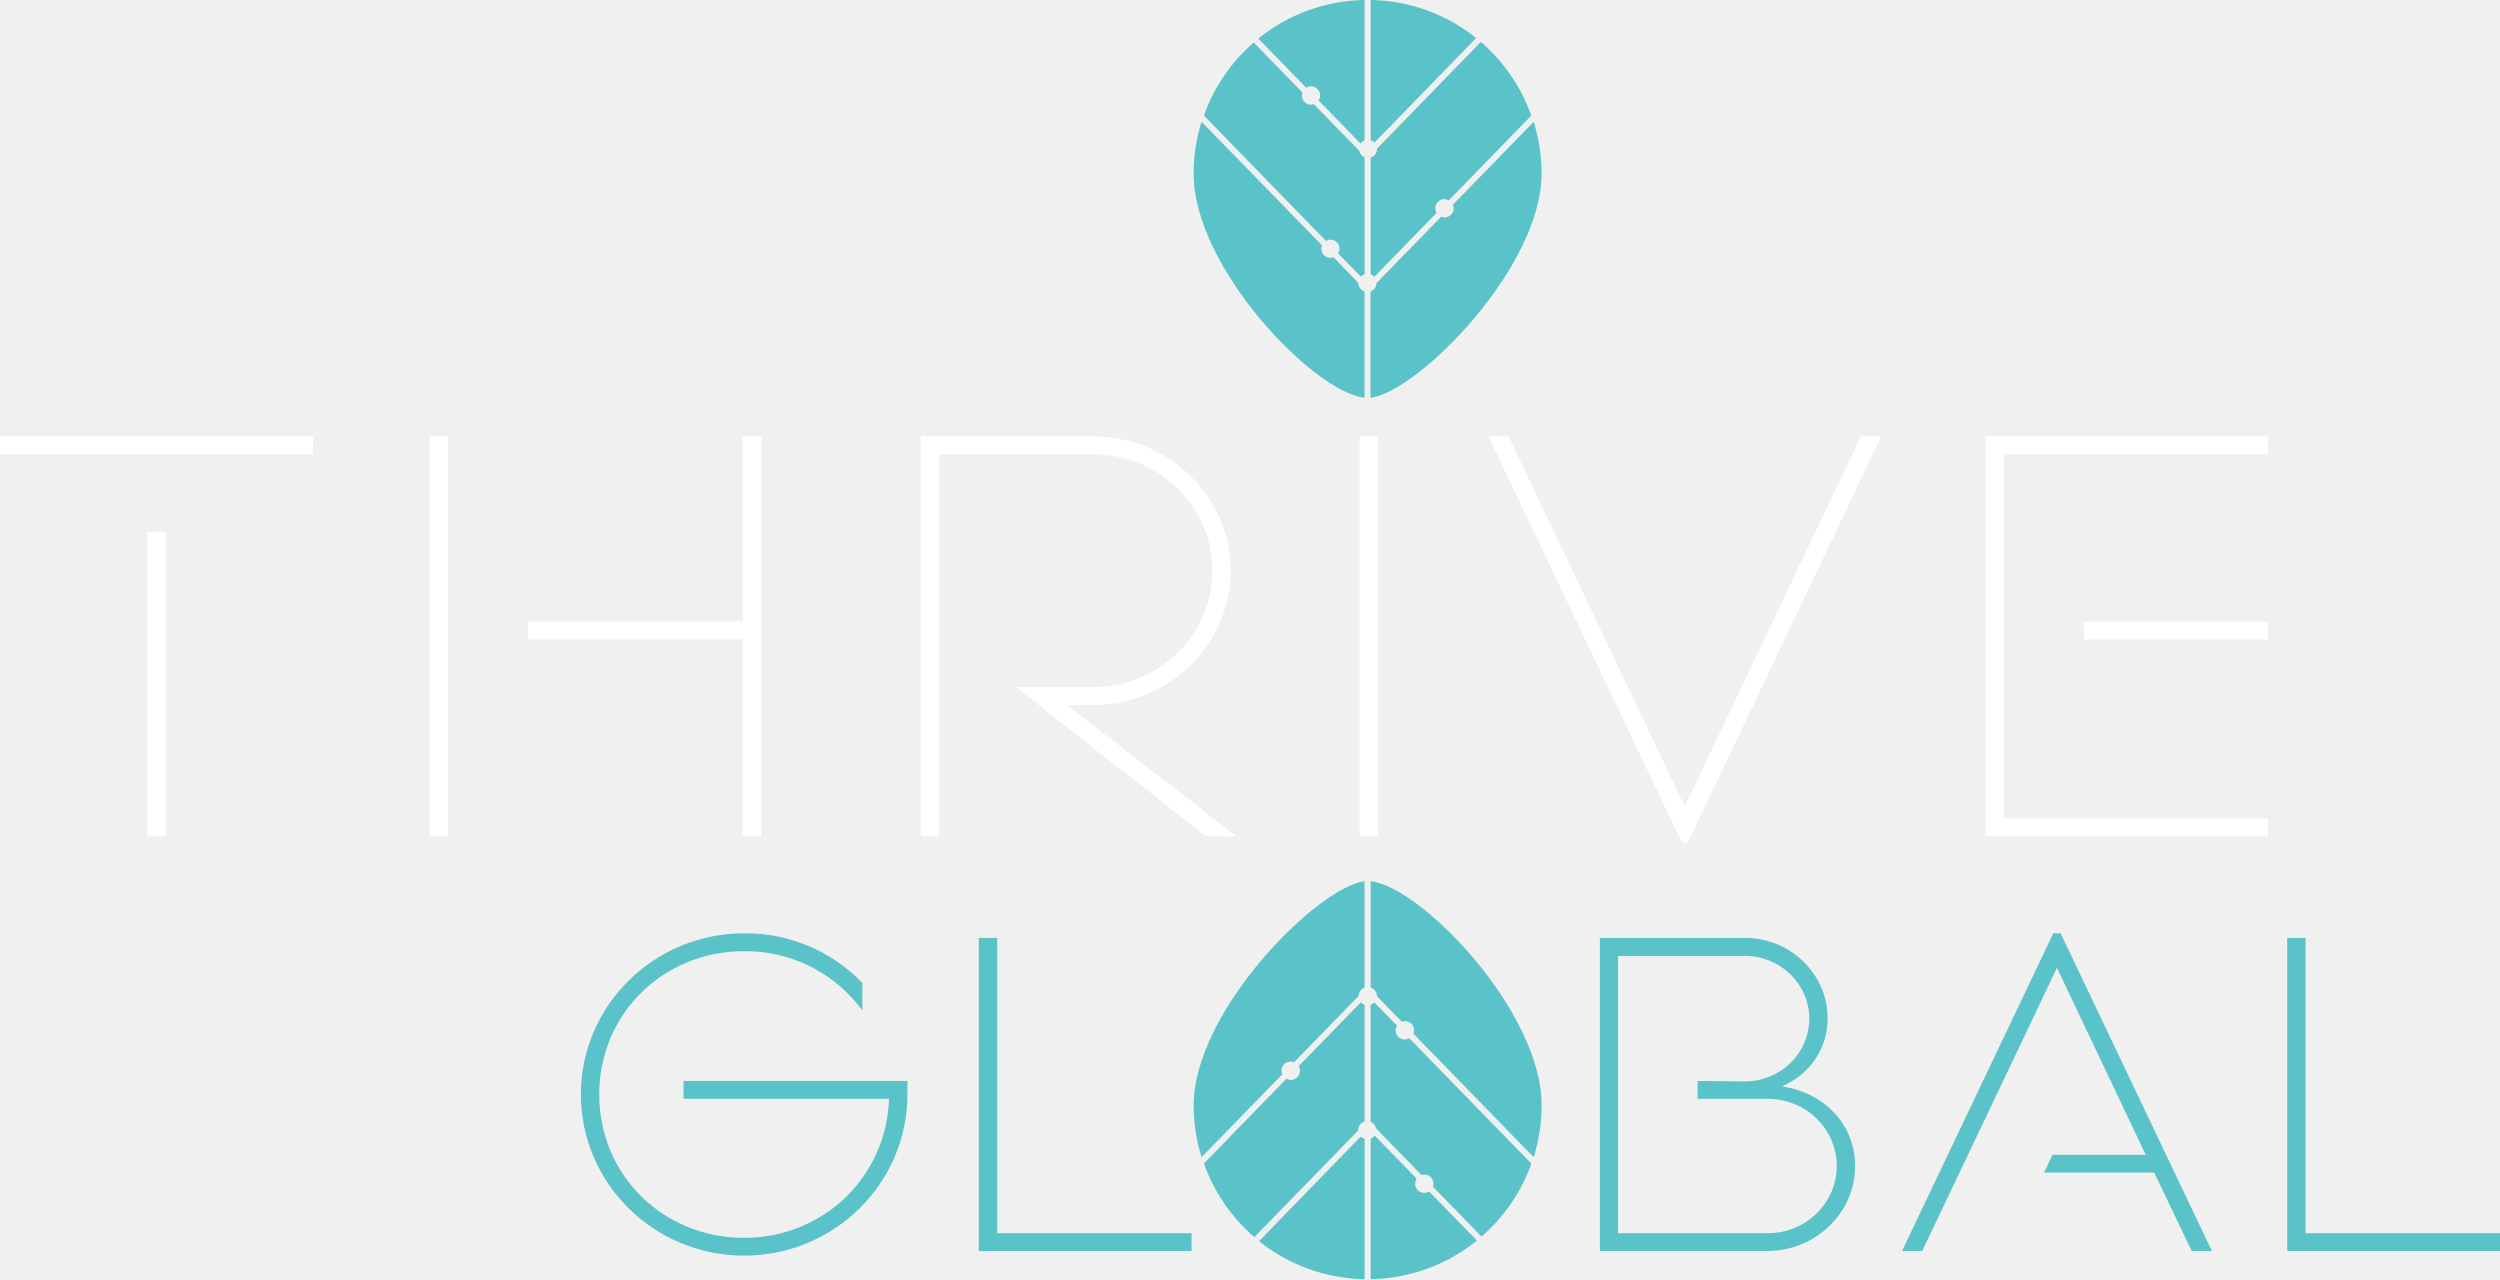
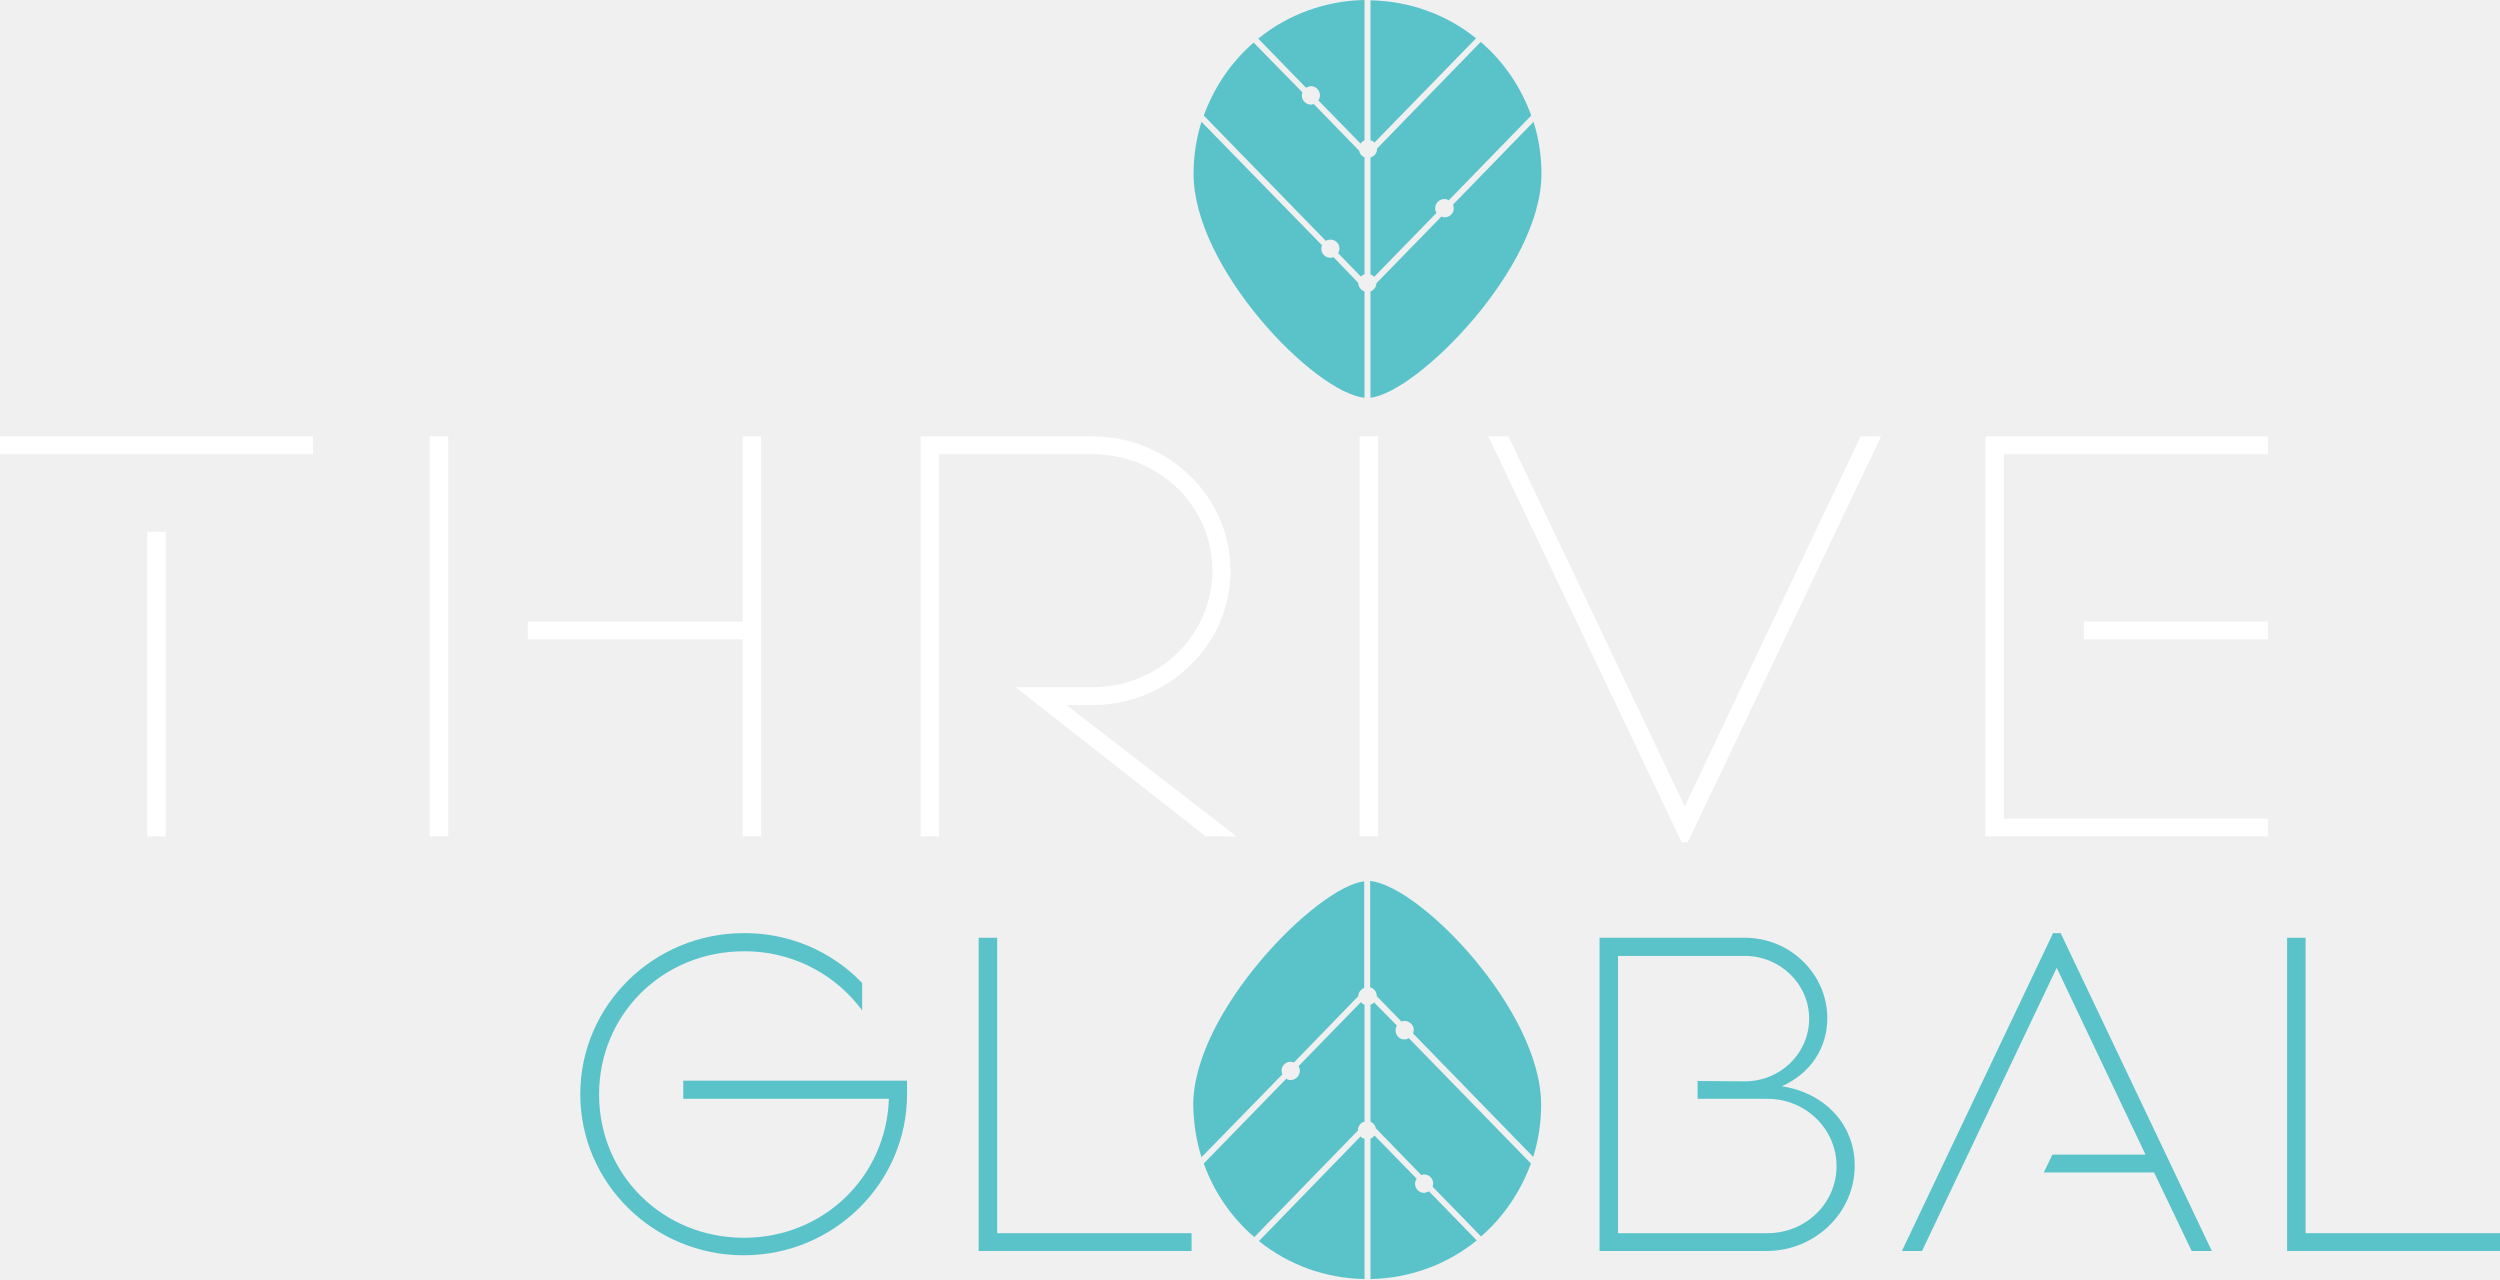
- <svg xmlns="http://www.w3.org/2000/svg" id="Layer_1" data-name="Layer 1" viewBox="0 0 757.36 387.48">
-   <path id="_Compound_Path_" data-name="&lt;Compound Path&gt;" d="M94.83,137.6H0v-5.43H94.83ZM50.21,253.39H44.63V161.12h5.58Z" style="fill:#fff" />
-   <path id="_Compound_Path_2" data-name="&lt;Compound Path&gt;" d="M135.74,253.39h-5.58V132.17h5.58Zm94.83,0H225v-59.7H159.91v-5.43H225V132.17h5.58Z" style="fill:#fff" />
-   <path id="_Compound_Path_3" data-name="&lt;Compound Path&gt;" d="M374.68,253.39h-9.3l-57.64-45.23H331c20.08,0,36.26-15.74,36.26-35.28S351.06,137.6,331,137.6H284.49V253.39h-5.58V132.17H331c23.06,0,41.84,18.27,41.84,40.71S354,213.59,331,213.59h-7.81Z" style="fill:#fff" />
-   <path id="_Compound_Path_4" data-name="&lt;Compound Path&gt;" d="M417.44,253.39h-5.58V132.17h5.58Z" style="fill:#fff" />
-   <path id="_Compound_Path_5" data-name="&lt;Compound Path&gt;" d="M569.92,132.17l-58.57,123h-1.86l-58.57-123H457l53.37,112.17,53.37-112.17Z" style="fill:#fff" />
-   <path id="_Compound_Path_6" data-name="&lt;Compound Path&gt;" d="M687.06,253.39H601.52V132.17h85.54v5.43h-80V248h80Zm0-59.7H631.27v-5.43h55.79Z" style="fill:#fff" />
-   <path id="_Path_" data-name="&lt;Path&gt;" d="M207.07,332.88h62.25c-.75,23.66-19.91,42.11-43.89,42.11-24.62,0-43.9-19.07-43.9-43.42s19.29-43.42,43.9-43.42a43.8,43.8,0,0,1,34.7,16.53l1.12,1.43v-8.33l-.17-.17a49,49,0,0,0-35.65-14.87c-27.27,0-49.46,21.9-49.46,48.82s22.19,48.83,49.46,48.83,49.47-21.9,49.47-48.83v-4.1H207.07Z" style="fill:#5ac3ca" />
-   <polygon id="_Path_2" data-name="&lt;Path&gt;" points="302.09 284.14 296.52 284.14 296.52 379 360.98 379 360.98 373.59 302.09 373.59 302.09 284.14" style="fill:#5ac3ca" />
-   <path id="_Compound_Path_7" data-name="&lt;Compound Path&gt;" d="M539.83,329.13c8.6-3.79,13.84-11.5,13.84-20.62,0-13.44-11.24-24.37-25-24.37h-44V379h50.61C550,379,562,367.44,562,353.23,562,340.81,552.82,331,539.83,329.13Zm-25.54-1.66v5.41h21.23c11.54,0,20.92,9.13,20.92,20.36s-9.39,20.36-20.92,20.36H490.18v-84h38.44c10.74,0,19.49,8.5,19.49,19s-8.74,19-19.49,19Z" style="fill:#5ac3ca" />
-   <polygon id="_Path_3" data-name="&lt;Path&gt;" points="622.03 282.75 576.2 379 582.32 379 623.14 293.19 650.03 349.83 621.82 349.83 619.22 355.24 652.62 355.24 663.8 378.65 663.97 379 670.09 379 624.26 282.75 622.03 282.75" style="fill:#5ac3ca" />
-   <polygon id="_Path_4" data-name="&lt;Path&gt;" points="698.47 373.59 698.47 284.14 692.9 284.14 692.9 379 757.36 379 757.36 373.59 698.47 373.59" style="fill:#5ac3ca" />
-   <path d="M405.82,75.33a2.71,2.71,0,0,1-.44,1.42l6.87,7.05a2.74,2.74,0,0,1,1.15-.73V47.67a2.75,2.75,0,0,1-1.63-2L398,31.54a2.72,2.72,0,0,1-.83.17,2.79,2.79,0,0,1-2.79-2.79,2.74,2.74,0,0,1,.18-.9L379.8,12.88A52.71,52.71,0,0,0,364.71,35l37,38a2.71,2.71,0,0,1,1.36-.4A2.79,2.79,0,0,1,405.82,75.33Z" style="fill:#5ac3ca" />
-   <path d="M416.41,43.15l30.8-31.63A52.43,52.43,0,0,0,415.23,0V42.47A2.76,2.76,0,0,1,416.41,43.15Z" style="fill:#5ac3ca" />
-   <path d="M399.93,28.92a2.71,2.71,0,0,1-.49,1.49l12.75,13.1a2.74,2.74,0,0,1,1.2-1V0A52.44,52.44,0,0,0,381.2,11.68l14.51,14.9a2.71,2.71,0,0,1,1.43-.45A2.79,2.79,0,0,1,399.93,28.92Z" style="fill:#5ac3ca" />
-   <path d="M415.23,47.72V83.09a2.74,2.74,0,0,1,1.11.77l18.87-19.38a2.71,2.71,0,0,1-.41-1.37,2.79,2.79,0,0,1,2.79-2.79,2.71,2.71,0,0,1,1.31.37l25-25.69A52.72,52.72,0,0,0,448.62,12.7L417.19,45s0,.07,0,.11A2.75,2.75,0,0,1,415.23,47.72Z" style="fill:#5ac3ca" />
-   <path d="M411.48,85.69v0L404,77.93a2.74,2.74,0,0,1-.93.19,2.76,2.76,0,0,1-2.58-3.8L364,36.9a52.67,52.67,0,0,0-2.4,15.75c0,28.52,36.63,66.32,51.78,67.83V88.3A2.76,2.76,0,0,1,411.48,85.69Z" style="fill:#5ac3ca" />
-   <path d="M464.62,36.91,440.16,62a2.76,2.76,0,0,1-3.57,3.66L417,85.77a2.76,2.76,0,0,1-1.81,2.51v32.2C429.39,118.86,467,81.13,467,52.65A52.67,52.67,0,0,0,464.62,36.91Z" style="fill:#5ac3ca" />
-   <path d="M422.8,312.15a2.71,2.71,0,0,1,.44-1.42l-6.87-7.05a2.74,2.74,0,0,1-1.15.73v35.4a2.75,2.75,0,0,1,1.63,2l13.79,14.16a2.72,2.72,0,0,1,.83-.17,2.79,2.79,0,0,1,2.79,2.79,2.74,2.74,0,0,1-.18.9l14.74,15.13a52.71,52.71,0,0,0,15.09-22.11l-37-38a2.71,2.71,0,0,1-1.36.4A2.79,2.79,0,0,1,422.8,312.15Z" style="fill:#5ac3ca" />
-   <path d="M412.21,344.33,381.41,376a52.43,52.43,0,0,0,32,11.52V345A2.76,2.76,0,0,1,412.21,344.33Z" style="fill:#5ac3ca" />
-   <path d="M428.69,358.56a2.71,2.71,0,0,1,.49-1.49L416.43,344a2.74,2.74,0,0,1-1.2,1v42.51a52.44,52.44,0,0,0,32.19-11.68l-14.51-14.9a2.71,2.71,0,0,1-1.43.45A2.79,2.79,0,0,1,428.69,358.56Z" style="fill:#5ac3ca" />
-   <path d="M413.39,339.76V304.39a2.74,2.74,0,0,1-1.11-.77L393.41,323a2.71,2.71,0,0,1,.41,1.37,2.79,2.79,0,0,1-2.79,2.79,2.71,2.71,0,0,1-1.31-.37l-25,25.69A52.72,52.72,0,0,0,380,374.78l31.43-32.28s0-.07,0-.11A2.75,2.75,0,0,1,413.39,339.76Z" style="fill:#5ac3ca" />
-   <path d="M417.14,301.8v0l7.53,7.73a2.74,2.74,0,0,1,.93-.19,2.76,2.76,0,0,1,2.58,3.8l36.44,37.42a52.67,52.67,0,0,0,2.4-15.75c0-28.52-36.63-66.32-51.78-67.83v32.19A2.76,2.76,0,0,1,417.14,301.8Z" style="fill:#5ac3ca" />
-   <path d="M364,350.57l24.46-25.12a2.76,2.76,0,0,1,3.57-3.66l19.55-20.07a2.76,2.76,0,0,1,1.81-2.51V267c-14.16,1.62-51.78,39.35-51.78,67.82A52.67,52.67,0,0,0,364,350.57Z" style="fill:#5ac3ca" />
+ <svg xmlns="http://www.w3.org/2000/svg" version="1.1" id="Layer_1" x="0px" y="0px" viewBox="0 0 757.4 387.5" style="enable-background:new 0 0 757.4 387.5;" xml:space="preserve">
+   <style type="text/css">
+ 	.st0{fill:#FFFFFF;}
+ 	.st1{fill:#5AC3CA;}
+ </style>
+   <g>
+     <g>
+       <polygon class="st0" points="225,188.3 159.9,188.3 159.9,193.7 225,193.7 225,253.4 230.6,253.4 230.6,132.2 225,132.2   " />
+       <rect x="130.2" y="132.2" class="st0" width="5.6" height="121.2" />
+       <rect y="132.2" class="st0" width="94.8" height="5.4" />
+       <rect x="44.6" y="161.1" class="st0" width="5.6" height="92.3" />
+       <path class="st0" d="M331,213.6c23,0,41.8-18.3,41.8-40.7s-18.8-40.7-41.8-40.7h-52.1v121.2h5.6V137.6H331    c20.1,0,36.3,15.7,36.3,35.3c0,19.5-16.2,35.3-36.3,35.3h-23.3l57.6,45.2h9.3l-51.5-39.8H331z" />
+       <rect x="631.3" y="188.3" class="st0" width="55.8" height="5.4" />
+       <polygon class="st0" points="601.5,132.2 601.5,253.4 687.1,253.4 687.1,248 607.1,248 607.1,137.6 687.1,137.6 687.1,132.2   " />
+       <rect x="411.9" y="132.2" class="st0" width="5.6" height="121.2" />
+       <polygon class="st0" points="510.4,244.3 457,132.2 450.9,132.2 509.5,255.2 511.3,255.2 569.9,132.2 563.7,132.2   " />
+     </g>
+     <g>
+       <path class="st1" d="M207.1,332.9h62.2c-0.8,23.7-19.9,42.1-43.9,42.1c-24.6,0-43.9-19.1-43.9-43.4s19.3-43.4,43.9-43.4    c13.5-0.1,26.3,6,34.7,16.5l1.1,1.4v-8.3l-0.2-0.2c-9.3-9.6-22.2-15-35.7-14.9c-27.3,0-49.5,21.9-49.5,48.8    c0,26.9,22.2,48.8,49.5,48.8c27.3,0,49.5-21.9,49.5-48.8v-4.1h-67.8V332.9z" />
+       <polygon class="st1" points="302.1,284.1 296.5,284.1 296.5,379 361,379 361,373.6 302.1,373.6   " />
+       <path class="st1" d="M539.8,329.1c8.6-3.8,13.8-11.5,13.8-20.6c0-13.4-11.2-24.4-25-24.4h-44V379h50.6c14.7,0,26.7-11.6,26.7-25.8    C562,340.8,552.8,331,539.8,329.1z M535.5,373.6h-45.3v-84h38.4c10.7,0,19.5,8.5,19.5,19s-8.7,19-19.5,19l-14.3-0.1v5.4h21.2    c11.5,0,20.9,9.1,20.9,20.4S547,373.6,535.5,373.6z" />
+       <polygon class="st1" points="698.5,373.6 698.5,284.1 692.9,284.1 692.9,379 757.4,379 757.4,373.6   " />
+       <polygon class="st1" points="622,282.7 576.2,379 582.3,379 623.1,293.2 650,349.8 621.8,349.8 619.2,355.2 652.6,355.2    663.8,378.6 664,379 670.1,379 624.3,282.7   " />
+     </g>
+   </g>
+   <g>
+     <path class="st1" d="M405.8,75.3c0,0.5-0.2,1-0.4,1.4l6.9,7.1c0.3-0.3,0.7-0.6,1.1-0.7V47.7c-0.8-0.4-1.5-1.1-1.6-2L398,31.5   c-0.3,0.1-0.5,0.2-0.8,0.2c-1.5,0-2.8-1.2-2.8-2.8c0,0,0,0,0,0c0-0.3,0.1-0.6,0.2-0.9l-14.8-15.1c-6.9,6-12,13.6-15.1,22.1l37,38   c0.4-0.3,0.9-0.4,1.4-0.4C404.6,72.6,405.8,73.8,405.8,75.3z M416.4,43.2l30.8-31.6c-9.1-7.3-20.3-11.3-32-11.5v42.5   C415.7,42.6,416.1,42.8,416.4,43.2z M399.9,28.9c0,0.5-0.2,1.1-0.5,1.5l12.8,13.1c0.3-0.4,0.7-0.8,1.2-1V0   c-11.7,0.2-23.1,4.3-32.2,11.7l14.5,14.9c0.4-0.3,0.9-0.4,1.4-0.5C398.7,26.1,399.9,27.4,399.9,28.9z M415.2,47.7v35.4   c0.4,0.2,0.8,0.4,1.1,0.8l18.9-19.4c-0.3-0.4-0.4-0.9-0.4-1.4c0-1.5,1.2-2.8,2.8-2.8l0,0c0.5,0,0.9,0.1,1.3,0.4l25-25.7   c-3.1-8.6-8.3-16.3-15.3-22.3L417.2,45c0,0,0,0.1,0,0.1C417.2,46.3,416.4,47.4,415.2,47.7z M411.5,85.7L411.5,85.7l-7.5-7.8   c-0.3,0.1-0.6,0.2-0.9,0.2c-1.5,0-2.8-1.2-2.8-2.7c0-0.4,0.1-0.7,0.2-1.1L364,36.9c-1.6,5.1-2.4,10.4-2.4,15.8   c0,28.5,36.6,66.3,51.8,67.8V88.3C412.3,87.9,411.5,86.9,411.5,85.7z M464.6,36.9L440.2,62c0.6,1.4,0,3-1.4,3.6   c-0.7,0.3-1.5,0.3-2.1,0L417,85.8c0,1.1-0.8,2.1-1.8,2.5v32.2c14.2-1.6,51.8-39.3,51.8-67.8C467,47.3,466.2,42,464.6,36.9z" />
+     <path class="st1" d="M422.8,312.1c0-0.5,0.2-1,0.4-1.4l-6.9-7c-0.3,0.3-0.7,0.6-1.1,0.7v35.4c0.8,0.4,1.5,1.1,1.6,2l13.8,14.2   c0.3-0.1,0.5-0.2,0.8-0.2c1.5,0,2.8,1.2,2.8,2.8c0,0,0,0,0,0c0,0.3-0.1,0.6-0.2,0.9l14.7,15.1c6.8-5.9,12-13.6,15.1-22.1l-37-38   c-0.4,0.3-0.9,0.4-1.4,0.4C424,314.9,422.8,313.7,422.8,312.1z M412.2,344.3L381.4,376c9.1,7.3,20.3,11.3,32,11.5V345   C413,344.9,412.5,344.7,412.2,344.3z M428.7,358.6c0-0.5,0.2-1.1,0.5-1.5L416.4,344c-0.3,0.4-0.7,0.8-1.2,1v42.5   c11.7-0.2,23.1-4.3,32.2-11.7l-14.5-14.9c-0.4,0.3-0.9,0.4-1.4,0.5C429.9,361.4,428.7,360.1,428.7,358.6   C428.7,358.6,428.7,358.6,428.7,358.6z M413.4,339.8v-35.4c-0.4-0.2-0.8-0.4-1.1-0.8L393.4,323c0.3,0.4,0.4,0.9,0.4,1.4   c0,1.5-1.2,2.8-2.8,2.8c0,0,0,0,0,0c-0.5,0-0.9-0.1-1.3-0.4l-25,25.7c3.1,8.6,8.3,16.3,15.3,22.3l31.4-32.3c0,0,0-0.1,0-0.1   C411.4,341.2,412.2,340.1,413.4,339.8z M417.1,301.8L417.1,301.8l7.5,7.7c0.3-0.1,0.6-0.2,0.9-0.2c1.5,0,2.8,1.2,2.8,2.7   c0,0.4-0.1,0.7-0.2,1.1l36.4,37.4c1.6-5.1,2.4-10.4,2.4-15.8c0-28.5-36.6-66.3-51.8-67.8v32.2C416.4,299.5,417.1,300.6,417.1,301.8   z M364,350.6l24.5-25.1c-0.6-1.4,0-3,1.4-3.6c0.7-0.3,1.5-0.3,2.1,0l19.5-20.1c0-1.1,0.8-2.1,1.8-2.5V267   c-14.2,1.6-51.8,39.4-51.8,67.8C361.6,340.2,362.4,345.5,364,350.6z" />
+   </g>
</svg>
